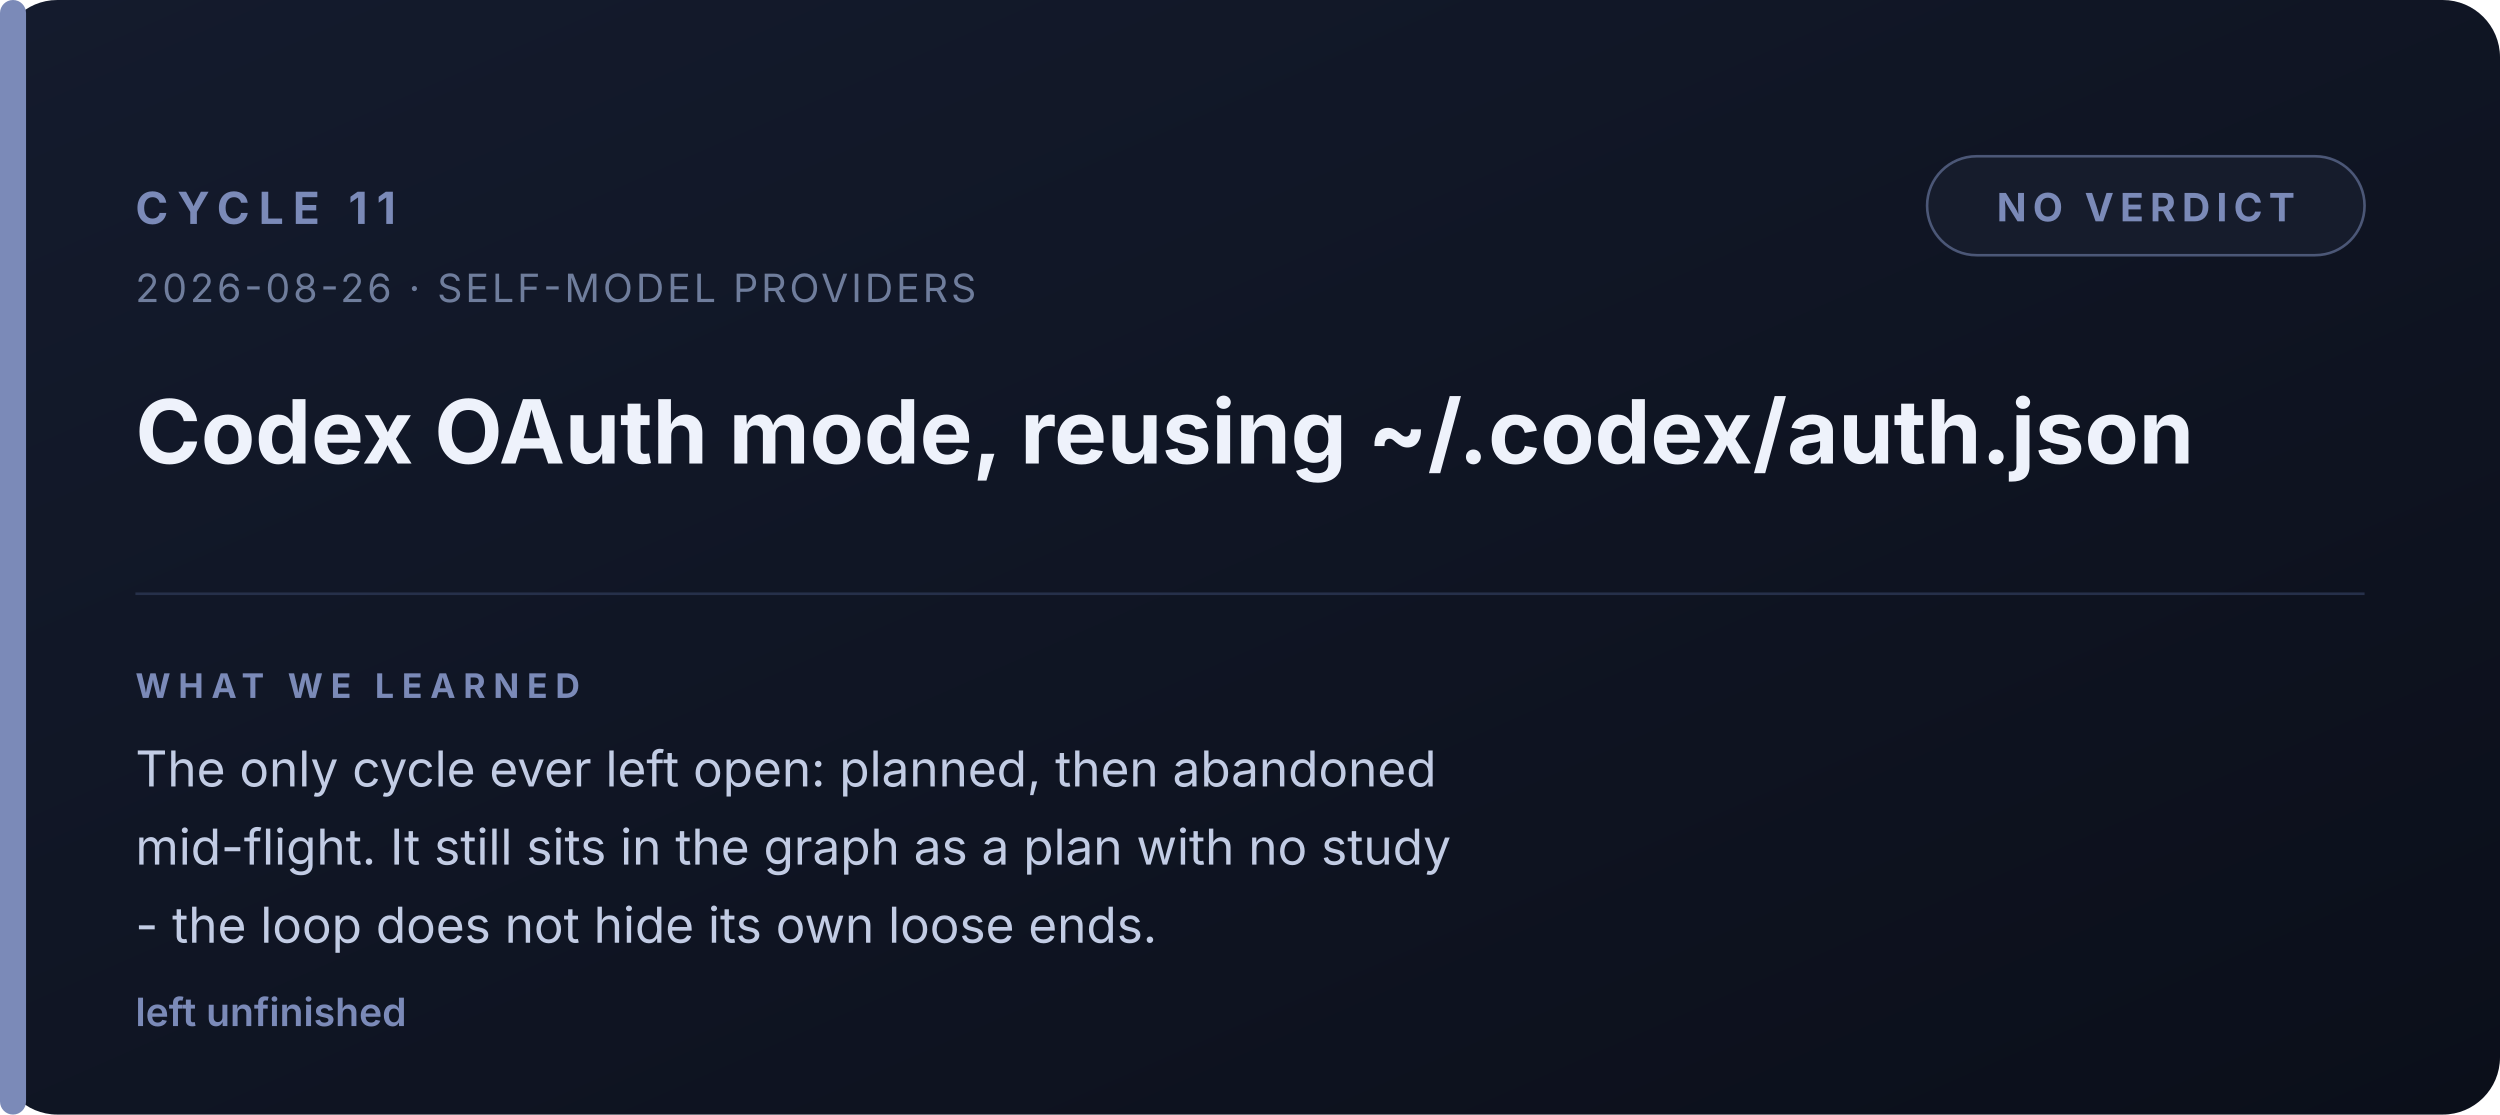
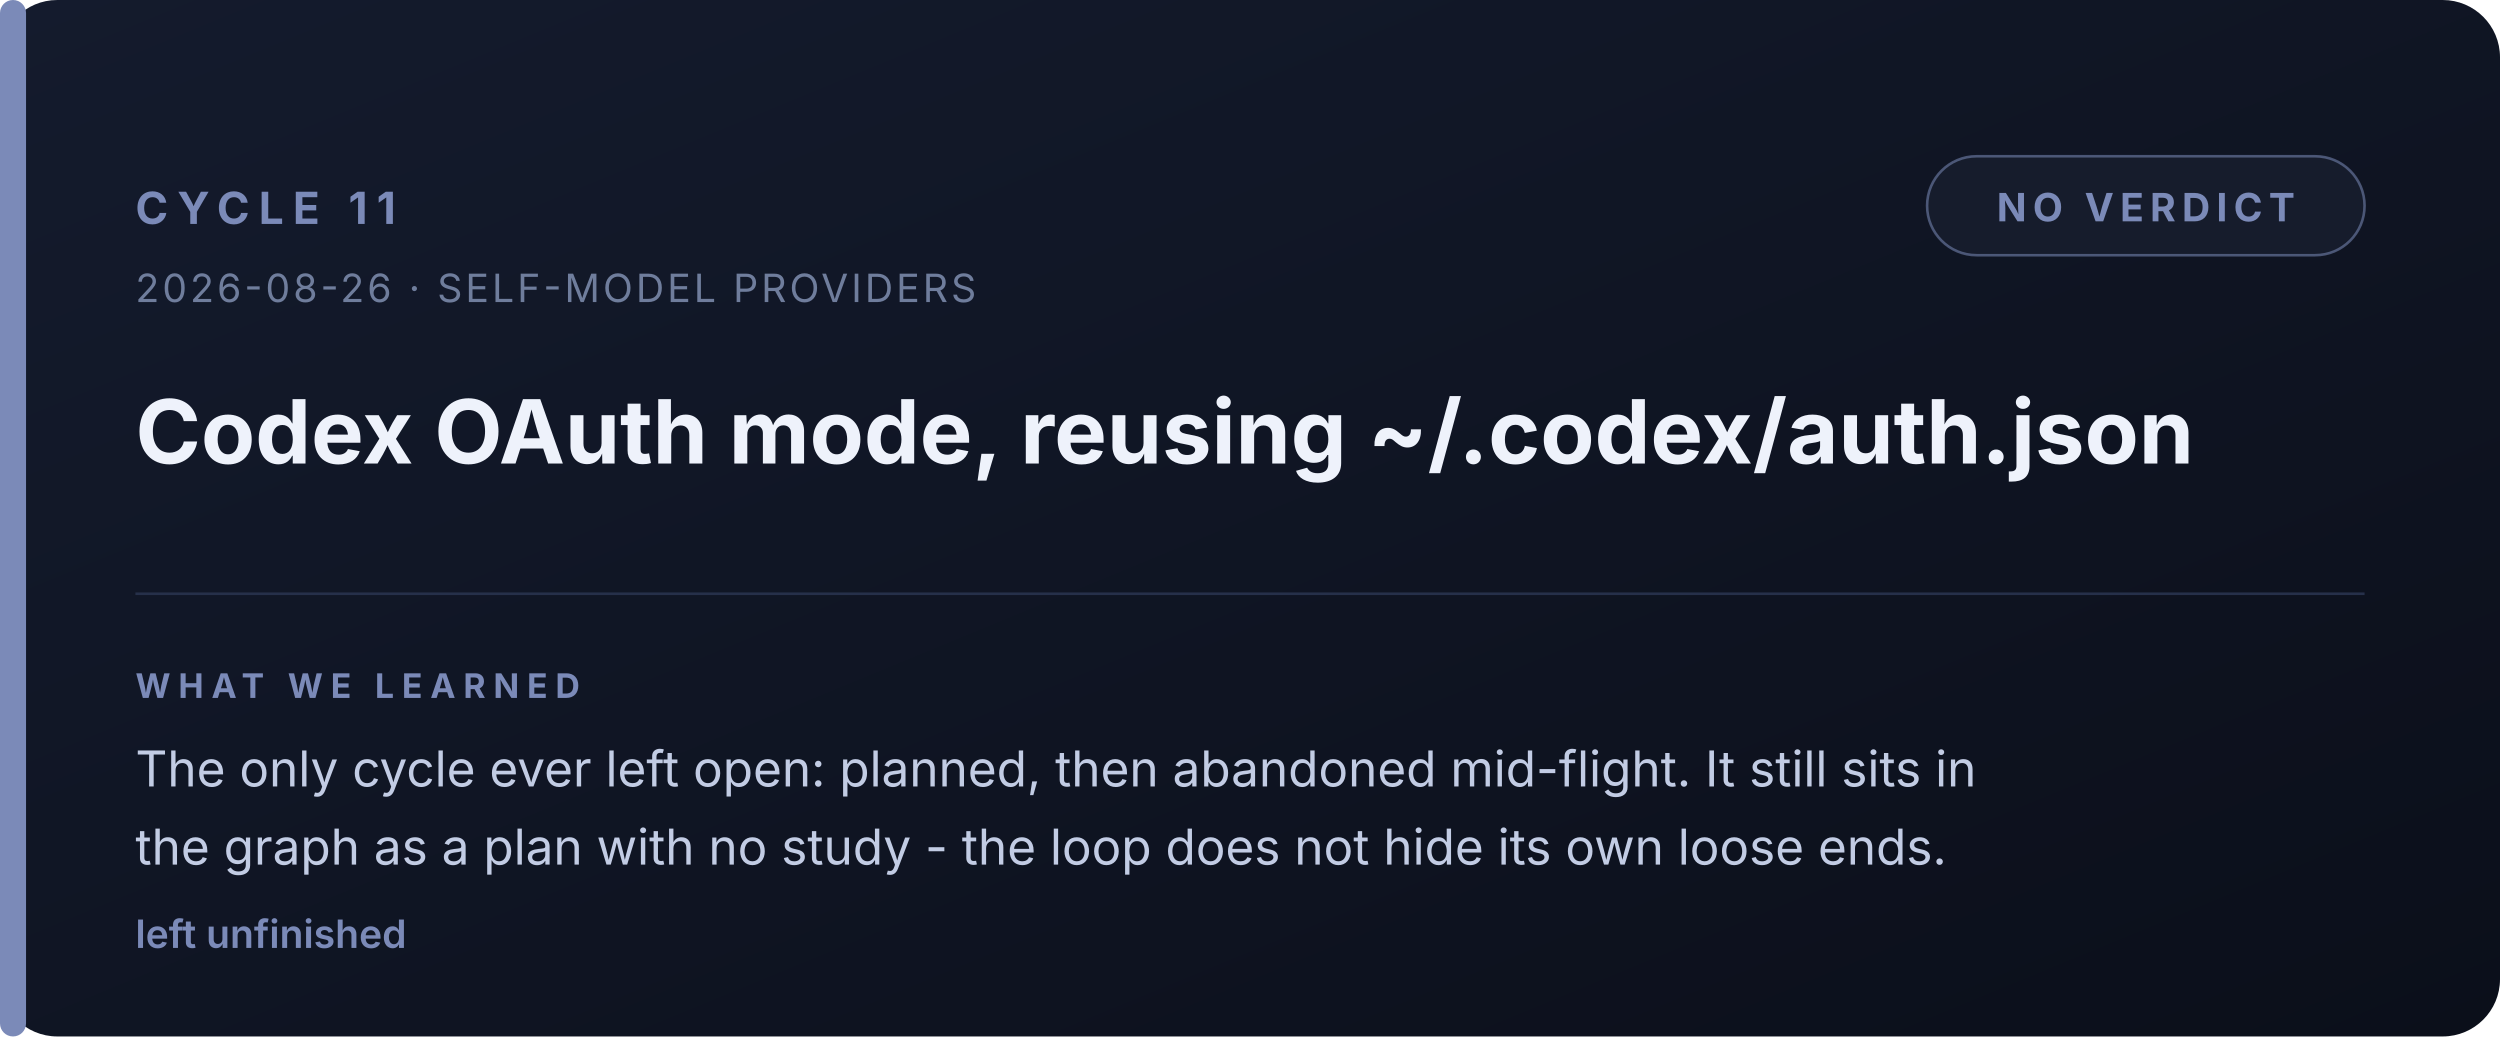
- <svg xmlns="http://www.w3.org/2000/svg" viewBox="0 0 960 428" width="960" height="428" font-family="Inter, Segoe UI, Helvetica, Arial, sans-serif" role="img" aria-label="PDSA cycle 11: Codex OAuth mode, reusing ~/.codex/auth.json">
+ <svg xmlns="http://www.w3.org/2000/svg" viewBox="0 0 960 398" width="960" height="398" font-family="Inter, Segoe UI, Helvetica, Arial, sans-serif" role="img" aria-label="PDSA cycle 11: Codex OAuth mode, reusing ~/.codex/auth.json">
  <defs>
    <linearGradient id="bg" x1="0" y1="0" x2="1" y2="1">
      <stop offset="0%" stop-color="#141b2d" />
      <stop offset="100%" stop-color="#0b0f1a" />
    </linearGradient>
  </defs>
-   <rect width="960" height="428" rx="22" fill="url(#bg)" />
-   <rect width="10" height="428" rx="5" fill="#7b8ab8" />
+   <rect width="960" height="398" rx="22" fill="url(#bg)" />
+   <rect width="10" height="398" rx="5" fill="#7b8ab8" />
  <text x="52" y="86" fill="#7b8ab8" font-size="17" font-weight="700" letter-spacing="3.5">CYCLE 11</text>
  <text x="52" y="116" fill="#6f7d9c" font-size="15" letter-spacing="1.2">2026-08-26 · SELF-MODEL PROVIDERS</text>
  <rect x="740" y="60" width="168" height="38" rx="19" fill="#161c2c" stroke="#7b8ab8" stroke-opacity="0.55" />
  <text x="824" y="85" fill="#7b8ab8" font-size="15" font-weight="700" letter-spacing="2.4" text-anchor="middle">NO VERDICT</text>
  <text x="52" y="178" fill="#eef2fb" font-size="34" font-weight="700">Codex OAuth mode, reusing ~/.codex/auth.json</text>
  <line x1="52" y1="228" x2="908" y2="228" stroke="#26304a" stroke-width="1" />
  <text x="52" y="268" fill="#7b8ab8" font-size="13" font-weight="700" letter-spacing="3">WHAT WE LEARNED</text>
-   <text x="52" y="302" fill="#c2ccE4" font-size="19">The only cycle ever left open: planned, then abandoned</text>
-   <text x="52" y="332" fill="#c2ccE4" font-size="19">mid-flight. It still sits in the graph as a plan with no study</text>
-   <text x="52" y="362" fill="#c2ccE4" font-size="19">- the loop does not hide its own loose ends.</text>
-   <text x="52" y="394" fill="#7b8ab8" font-size="15" font-weight="600">left unfinished</text>
+   <text x="52" y="302" fill="#c2ccE4" font-size="19">The only cycle ever left open: planned, then abandoned mid-flight. It still sits in</text>
+   <text x="52" y="332" fill="#c2ccE4" font-size="19">the graph as a plan with no study - the loop does not hide its own loose ends.</text>
+   <text x="52" y="364" fill="#7b8ab8" font-size="15" font-weight="600">left unfinished</text>
</svg>
